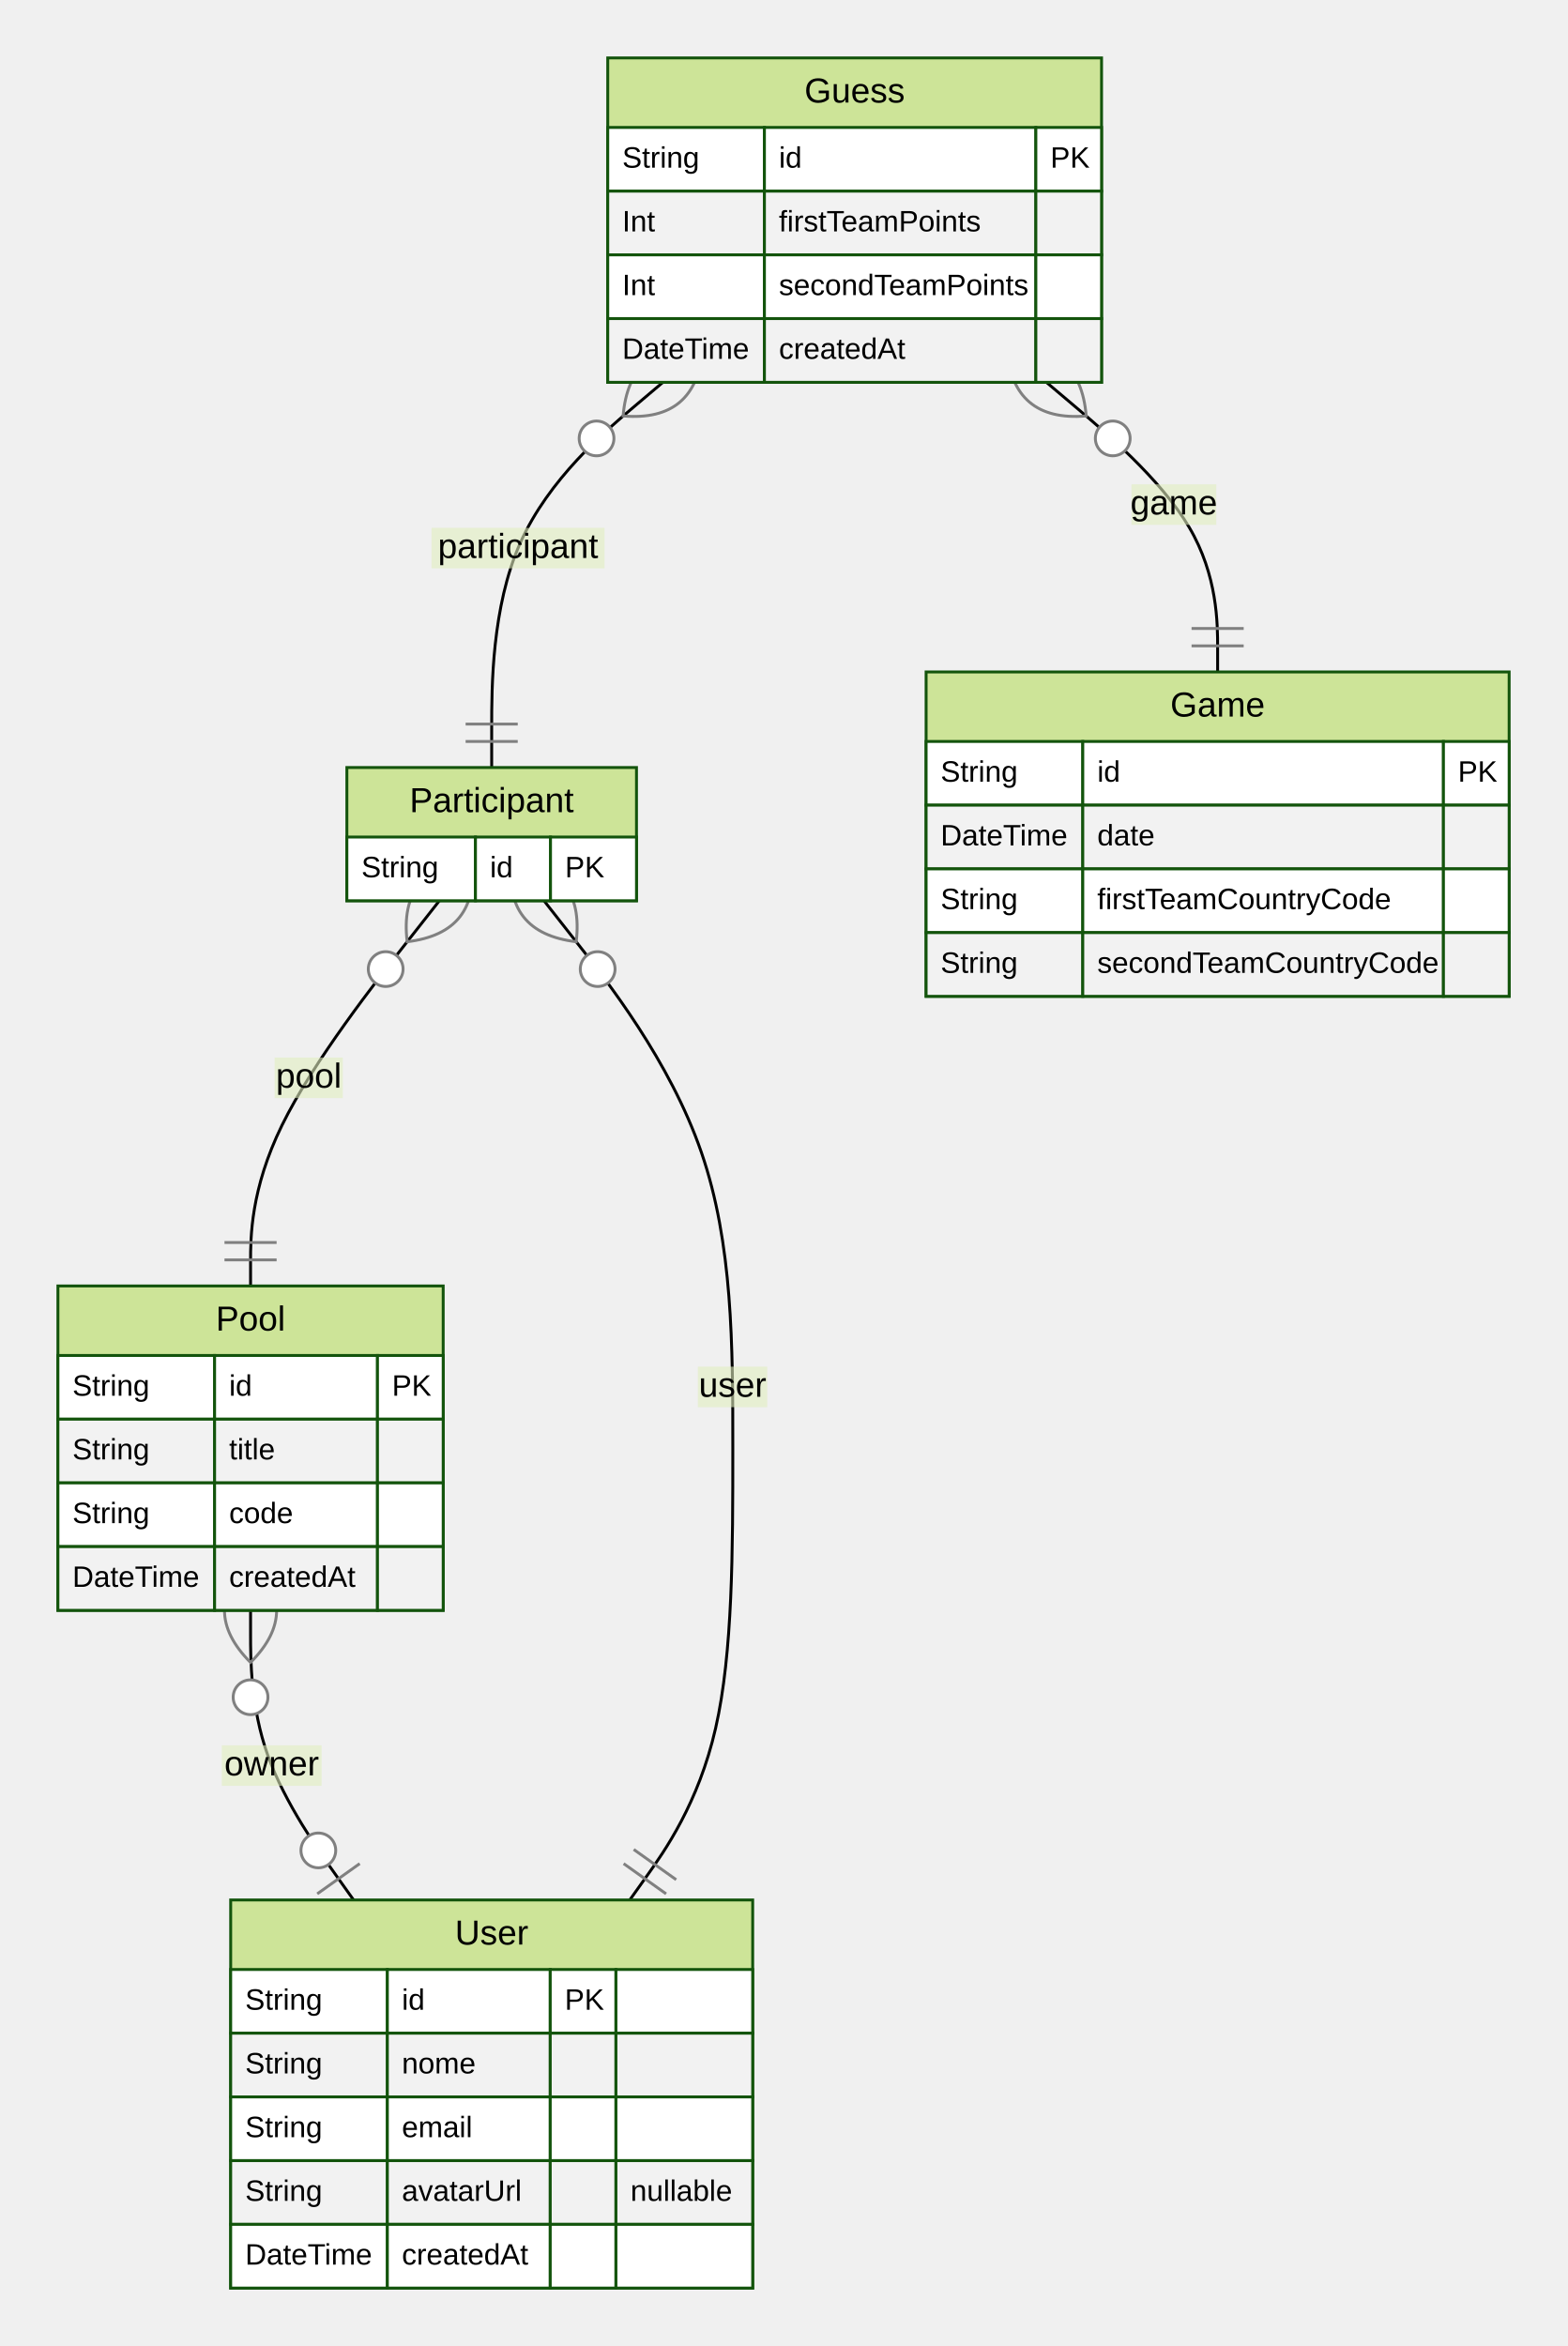
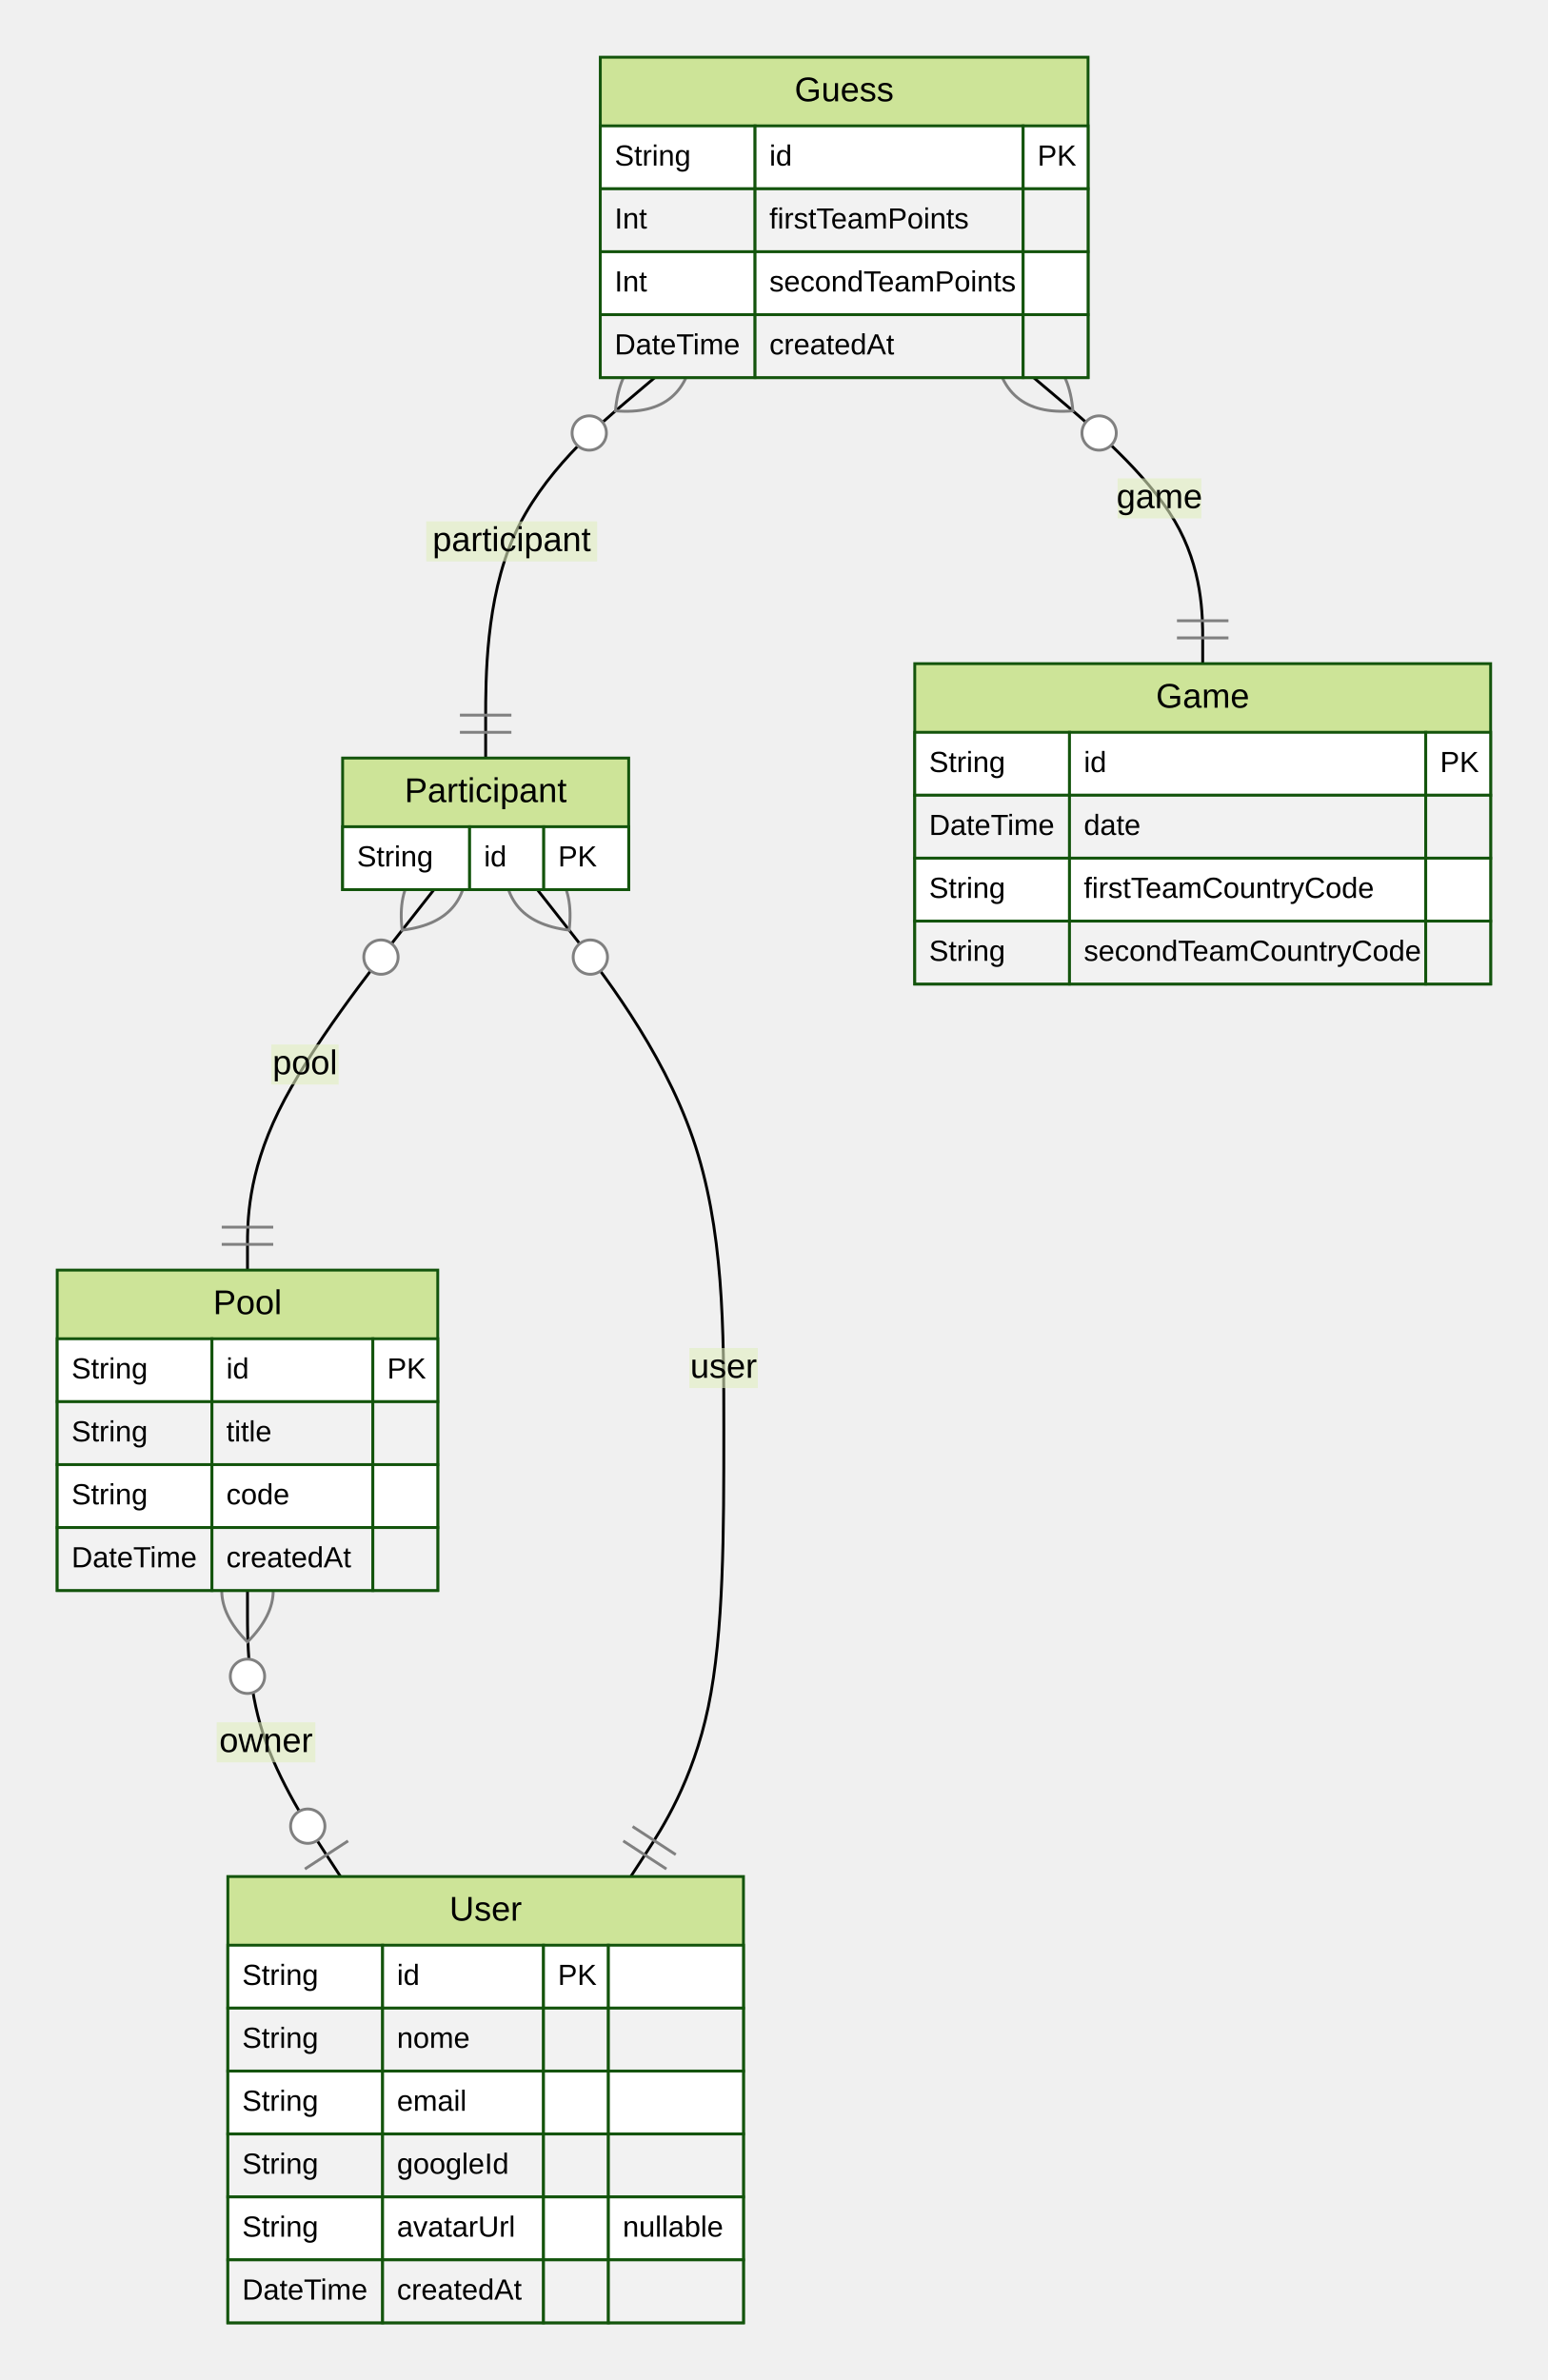
- <svg xmlns="http://www.w3.org/2000/svg" aria-labelledby="chart-title-mermaid-0 chart-desc-mermaid-0" role="img" viewBox="0 0 541.082 810" style="max-width: 541.082px; background-color: white;" width="100%" id="mermaid-0">
+ <svg xmlns="http://www.w3.org/2000/svg" aria-labelledby="chart-title-mermaid-0 chart-desc-mermaid-0" role="img" viewBox="0 0 541.082 832" style="max-width: 541.082px; background-color: white;" width="100%" id="mermaid-0">
  <style>#mermaid-0 {font-family:"trebuchet ms",verdana,arial,sans-serif;font-size:16px;fill:#000000;}#mermaid-0 .error-icon{fill:#552222;}#mermaid-0 .error-text{fill:#552222;stroke:#552222;}#mermaid-0 .edge-thickness-normal{stroke-width:2px;}#mermaid-0 .edge-thickness-thick{stroke-width:3.5px;}#mermaid-0 .edge-pattern-solid{stroke-dasharray:0;}#mermaid-0 .edge-pattern-dashed{stroke-dasharray:3;}#mermaid-0 .edge-pattern-dotted{stroke-dasharray:2;}#mermaid-0 .marker{fill:#000000;stroke:#000000;}#mermaid-0 .marker.cross{stroke:#000000;}#mermaid-0 svg{font-family:"trebuchet ms",verdana,arial,sans-serif;font-size:16px;}#mermaid-0 .entityBox{fill:#cde498;stroke:#13540c;}#mermaid-0 .attributeBoxOdd{fill:#ffffff;stroke:#13540c;}#mermaid-0 .attributeBoxEven{fill:#f2f2f2;stroke:#13540c;}#mermaid-0 .relationshipLabelBox{fill:hsl(78.158, 58.462%, 84.51%);opacity:0.7;background-color:hsl(78.158, 58.462%, 84.51%);}#mermaid-0 .relationshipLabelBox rect{opacity:0.5;}#mermaid-0 .relationshipLine{stroke:#000000;}#mermaid-0 :root{--mermaid-font-family:"trebuchet ms",verdana,arial,sans-serif;}</style>
  <g />
  <defs>
    <marker orient="auto" markerHeight="18" markerWidth="18" refY="9" refX="0" id="ONLY_ONE_START">
      <path d="M9,0 L9,18 M15,0 L15,18" fill="none" stroke="gray" />
    </marker>
  </defs>
  <defs>
    <marker orient="auto" markerHeight="18" markerWidth="18" refY="9" refX="18" id="ONLY_ONE_END">
      <path d="M3,0 L3,18 M9,0 L9,18" fill="none" stroke="gray" />
    </marker>
  </defs>
  <defs>
    <marker orient="auto" markerHeight="18" markerWidth="30" refY="9" refX="0" id="ZERO_OR_ONE_START">
      <circle r="6" cy="9" cx="21" fill="white" stroke="gray" />
      <path d="M9,0 L9,18" fill="none" stroke="gray" />
    </marker>
  </defs>
  <defs>
    <marker orient="auto" markerHeight="18" markerWidth="30" refY="9" refX="30" id="ZERO_OR_ONE_END">
      <circle r="6" cy="9" cx="9" fill="white" stroke="gray" />
      <path d="M21,0 L21,18" fill="none" stroke="gray" />
    </marker>
  </defs>
  <defs>
    <marker orient="auto" markerHeight="36" markerWidth="45" refY="18" refX="18" id="ONE_OR_MORE_START">
      <path d="M0,18 Q 18,0 36,18 Q 18,36 0,18 M42,9 L42,27" fill="none" stroke="gray" />
    </marker>
  </defs>
  <defs>
    <marker orient="auto" markerHeight="36" markerWidth="45" refY="18" refX="27" id="ONE_OR_MORE_END">
      <path d="M3,9 L3,27 M9,18 Q27,0 45,18 Q27,36 9,18" fill="none" stroke="gray" />
    </marker>
  </defs>
  <defs>
    <marker orient="auto" markerHeight="36" markerWidth="57" refY="18" refX="18" id="ZERO_OR_MORE_START">
      <circle r="6" cy="18" cx="48" fill="white" stroke="gray" />
      <path d="M0,18 Q18,0 36,18 Q18,36 0,18" fill="none" stroke="gray" />
    </marker>
  </defs>
  <defs>
    <marker orient="auto" markerHeight="36" markerWidth="57" refY="18" refX="39" id="ZERO_OR_MORE_END">
      <circle r="6" cy="18" cx="9" fill="white" stroke="gray" />
      <path d="M21,18 Q39,0 57,18 Q39,36 21,18" fill="none" stroke="gray" />
    </marker>
  </defs>
-   <path marker-start="url(#ZERO_OR_MORE_START)" marker-end="url(#ZERO_OR_ONE_END)" fill="none" stroke="gray" d="M86.513,556L86.513,564.333C86.513,572.667,86.513,589.333,92.443,606C98.373,622.667,110.233,639.333,116.163,647.667L122.093,656" class="er relationshipLine" />
-   <path marker-start="url(#ZERO_OR_MORE_START)" marker-end="url(#ONLY_ONE_END)" fill="none" stroke="gray" d="M187.835,311L198.7,324.833C209.565,338.667,231.296,366.333,242.161,397.833C253.026,429.333,253.026,464.667,253.026,500C253.026,535.333,253.026,570.667,247.096,596.667C241.167,622.667,229.307,639.333,223.377,647.667L217.447,656" class="er relationshipLine" />
+   <path marker-start="url(#ZERO_OR_MORE_START)" marker-end="url(#ZERO_OR_ONE_END)" fill="none" stroke="gray" d="M86.513,556L86.513,564.333C86.513,572.667,86.513,589.333,91.934,606C97.354,622.667,108.195,639.333,113.615,647.667L119.035,656" class="er relationshipLine" />
+   <path marker-start="url(#ZERO_OR_MORE_START)" marker-end="url(#ONLY_ONE_END)" fill="none" stroke="gray" d="M187.835,311L198.7,324.833C209.565,338.667,231.296,366.333,242.161,397.833C253.026,429.333,253.026,464.667,253.026,500C253.026,535.333,253.026,570.667,247.606,596.667C242.186,622.667,231.345,639.333,225.925,647.667L220.504,656" class="er relationshipLine" />
  <path marker-start="url(#ZERO_OR_MORE_START)" marker-end="url(#ONLY_ONE_END)" fill="none" stroke="gray" d="M151.705,311L140.839,324.833C129.974,338.667,108.244,366.333,97.378,388.5C86.513,410.667,86.513,427.333,86.513,435.667L86.513,444" class="er relationshipLine" />
  <path marker-start="url(#ZERO_OR_MORE_START)" marker-end="url(#ONLY_ONE_END)" fill="none" stroke="gray" d="M228.887,132L219.034,140.333C209.181,148.667,189.476,165.333,179.623,187.5C169.77,209.667,169.77,237.333,169.77,251.167L169.77,265" class="er relationshipLine" />
  <path marker-start="url(#ZERO_OR_MORE_START)" marker-end="url(#ONLY_ONE_END)" fill="none" stroke="gray" d="M361.309,132L371.162,140.333C381.015,148.667,400.72,165.333,410.573,182C420.426,198.667,420.426,215.333,420.426,223.667L420.426,232" class="er relationshipLine" />
  <g transform="translate(20,444 )" id="Pool">
    <rect height="112" width="133.026" y="0" x="0" stroke="gray" fill-opacity="100%" fill="honeydew" class="er entityBox" />
    <text transform="translate(66.51321,12)" style="font-family: &quot;trebuchet ms&quot;, verdana, arial, sans-serif;; font-size: 12px" text-anchor="middle" dominant-baseline="middle" y="0" x="0" id="entity-Pool" class="er entityLabel">Pool</text>
    <rect height="22" width="54.096" y="24" x="0" stroke="gray" fill-opacity="100%" fill="honeydew" class="er attributeBoxOdd" />
    <text transform="translate(5,35)" style="font-family: &quot;trebuchet ms&quot;, verdana, arial, sans-serif;; font-size: 10.2px" text-anchor="left" dominant-baseline="middle" y="0" x="0" id="entity-Pool-attr-1-type" class="er entityLabel">String</text>
    <rect height="22" width="56.243" y="24" x="54.096" stroke="gray" fill-opacity="100%" fill="honeydew" class="er attributeBoxOdd" />
    <text transform="translate(59.09555,35)" style="font-family: &quot;trebuchet ms&quot;, verdana, arial, sans-serif;; font-size: 10.2px" text-anchor="left" dominant-baseline="middle" y="0" x="0" id="entity-Pool-attr-1-name" class="er entityLabel">id</text>
    <rect height="22" width="22.688" y="24" x="110.339" stroke="gray" fill-opacity="100%" fill="honeydew" class="er attributeBoxOdd" />
    <text transform="translate(115.3387,35)" style="font-family: &quot;trebuchet ms&quot;, verdana, arial, sans-serif;; font-size: 10.2px" text-anchor="left" dominant-baseline="middle" y="0" x="0" id="entity-Pool-attr-1-key" class="er entityLabel">PK</text>
    <rect height="22" width="54.096" y="46" x="0" stroke="gray" fill-opacity="100%" fill="honeydew" class="er attributeBoxEven" />
    <text transform="translate(5,57)" style="font-family: &quot;trebuchet ms&quot;, verdana, arial, sans-serif;; font-size: 10.2px" text-anchor="left" dominant-baseline="middle" y="0" x="0" id="entity-Pool-attr-2-type" class="er entityLabel">String</text>
    <rect height="22" width="56.243" y="46" x="54.096" stroke="gray" fill-opacity="100%" fill="honeydew" class="er attributeBoxEven" />
    <text transform="translate(59.09555,57)" style="font-family: &quot;trebuchet ms&quot;, verdana, arial, sans-serif;; font-size: 10.2px" text-anchor="left" dominant-baseline="middle" y="0" x="0" id="entity-Pool-attr-2-name" class="er entityLabel">title</text>
    <rect height="22" width="22.688" y="46" x="110.339" stroke="gray" fill-opacity="100%" fill="honeydew" class="er attributeBoxEven" />
    <text transform="translate(115.3387,57)" style="font-family: &quot;trebuchet ms&quot;, verdana, arial, sans-serif;; font-size: 10.2px" text-anchor="left" dominant-baseline="middle" y="0" x="0" id="entity-Pool-attr-2-key" class="er entityLabel" />
    <rect height="22" width="54.096" y="68" x="0" stroke="gray" fill-opacity="100%" fill="honeydew" class="er attributeBoxOdd" />
    <text transform="translate(5,79)" style="font-family: &quot;trebuchet ms&quot;, verdana, arial, sans-serif;; font-size: 10.2px" text-anchor="left" dominant-baseline="middle" y="0" x="0" id="entity-Pool-attr-3-type" class="er entityLabel">String</text>
    <rect height="22" width="56.243" y="68" x="54.096" stroke="gray" fill-opacity="100%" fill="honeydew" class="er attributeBoxOdd" />
    <text transform="translate(59.09555,79)" style="font-family: &quot;trebuchet ms&quot;, verdana, arial, sans-serif;; font-size: 10.2px" text-anchor="left" dominant-baseline="middle" y="0" x="0" id="entity-Pool-attr-3-name" class="er entityLabel">code</text>
    <rect height="22" width="22.688" y="68" x="110.339" stroke="gray" fill-opacity="100%" fill="honeydew" class="er attributeBoxOdd" />
    <text transform="translate(115.3387,79)" style="font-family: &quot;trebuchet ms&quot;, verdana, arial, sans-serif;; font-size: 10.2px" text-anchor="left" dominant-baseline="middle" y="0" x="0" id="entity-Pool-attr-3-key" class="er entityLabel" />
    <rect height="22" width="54.096" y="90" x="0" stroke="gray" fill-opacity="100%" fill="honeydew" class="er attributeBoxEven" />
    <text transform="translate(5,101)" style="font-family: &quot;trebuchet ms&quot;, verdana, arial, sans-serif;; font-size: 10.2px" text-anchor="left" dominant-baseline="middle" y="0" x="0" id="entity-Pool-attr-4-type" class="er entityLabel">DateTime</text>
    <rect height="22" width="56.243" y="90" x="54.096" stroke="gray" fill-opacity="100%" fill="honeydew" class="er attributeBoxEven" />
    <text transform="translate(59.09555,101)" style="font-family: &quot;trebuchet ms&quot;, verdana, arial, sans-serif;; font-size: 10.2px" text-anchor="left" dominant-baseline="middle" y="0" x="0" id="entity-Pool-attr-4-name" class="er entityLabel">createdAt</text>
    <rect height="22" width="22.688" y="90" x="110.339" stroke="gray" fill-opacity="100%" fill="honeydew" class="er attributeBoxEven" />
    <text transform="translate(115.3387,101)" style="font-family: &quot;trebuchet ms&quot;, verdana, arial, sans-serif;; font-size: 10.2px" text-anchor="left" dominant-baseline="middle" y="0" x="0" id="entity-Pool-attr-4-key" class="er entityLabel" />
  </g>
  <g transform="translate(119.7698,265 )" id="Participant">
    <rect height="46" width="100" y="0" x="0" stroke="gray" fill-opacity="100%" fill="honeydew" class="er entityBox" />
    <text transform="translate(50,12)" style="font-family: &quot;trebuchet ms&quot;, verdana, arial, sans-serif;; font-size: 12px" text-anchor="middle" dominant-baseline="middle" y="0" x="0" id="entity-Participant" class="er entityLabel">Participant</text>
    <rect height="22" width="44.399" y="24" x="0" stroke="gray" fill-opacity="100%" fill="honeydew" class="er attributeBoxOdd" />
    <text transform="translate(5,35)" style="font-family: &quot;trebuchet ms&quot;, verdana, arial, sans-serif;; font-size: 10.2px" text-anchor="left" dominant-baseline="middle" y="0" x="0" id="entity-Participant-attr-1-type" class="er entityLabel">String</text>
    <rect height="22" width="25.911" y="24" x="44.399" stroke="gray" fill-opacity="100%" fill="honeydew" class="er attributeBoxOdd" />
    <text transform="translate(49.39862,35)" style="font-family: &quot;trebuchet ms&quot;, verdana, arial, sans-serif;; font-size: 10.2px" text-anchor="left" dominant-baseline="middle" y="0" x="0" id="entity-Participant-attr-1-name" class="er entityLabel">id</text>
    <rect height="22" width="29.69" y="24" x="70.31" stroke="gray" fill-opacity="100%" fill="honeydew" class="er attributeBoxOdd" />
    <text transform="translate(75.30976,35)" style="font-family: &quot;trebuchet ms&quot;, verdana, arial, sans-serif;; font-size: 10.2px" text-anchor="left" dominant-baseline="middle" y="0" x="0" id="entity-Participant-attr-1-key" class="er entityLabel">PK</text>
  </g>
  <g transform="translate(79.65034,656 )" id="User">
-     <rect height="134" width="180.239" y="0" x="0" stroke="gray" fill-opacity="100%" fill="honeydew" class="er entityBox" />
+     <rect height="156" width="180.239" y="0" x="0" stroke="gray" fill-opacity="100%" fill="honeydew" class="er entityBox" />
    <text transform="translate(90.11948,12)" style="font-family: &quot;trebuchet ms&quot;, verdana, arial, sans-serif;; font-size: 12px" text-anchor="middle" dominant-baseline="middle" y="0" x="0" id="entity-User" class="er entityLabel">User</text>
    <rect height="22" width="54.096" y="24" x="0" stroke="gray" fill-opacity="100%" fill="honeydew" class="er attributeBoxOdd" />
    <text transform="translate(5,35)" style="font-family: &quot;trebuchet ms&quot;, verdana, arial, sans-serif;; font-size: 10.2px" text-anchor="left" dominant-baseline="middle" y="0" x="0" id="entity-User-attr-1-type" class="er entityLabel">String</text>
    <rect height="22" width="56.243" y="24" x="54.096" stroke="gray" fill-opacity="100%" fill="honeydew" class="er attributeBoxOdd" />
    <text transform="translate(59.09555,35)" style="font-family: &quot;trebuchet ms&quot;, verdana, arial, sans-serif;; font-size: 10.2px" text-anchor="left" dominant-baseline="middle" y="0" x="0" id="entity-User-attr-1-name" class="er entityLabel">id</text>
    <rect height="22" width="22.688" y="24" x="110.339" stroke="gray" fill-opacity="100%" fill="honeydew" class="er attributeBoxOdd" />
    <text transform="translate(115.3387,35)" style="font-family: &quot;trebuchet ms&quot;, verdana, arial, sans-serif;; font-size: 10.2px" text-anchor="left" dominant-baseline="middle" y="0" x="0" id="entity-User-attr-1-key" class="er entityLabel">PK</text>
    <rect height="22" width="47.213" y="24" x="133.026" stroke="gray" fill-opacity="100%" fill="honeydew" class="er attributeBoxOdd" />
    <text transform="translate(138.0264,35)" style="font-family: &quot;trebuchet ms&quot;, verdana, arial, sans-serif;; font-size: 10.2px" text-anchor="left" dominant-baseline="middle" y="0" x="0" id="entity-User-attr-1-comment" class="er entityLabel" />
    <rect height="22" width="54.096" y="46" x="0" stroke="gray" fill-opacity="100%" fill="honeydew" class="er attributeBoxEven" />
    <text transform="translate(5,57)" style="font-family: &quot;trebuchet ms&quot;, verdana, arial, sans-serif;; font-size: 10.2px" text-anchor="left" dominant-baseline="middle" y="0" x="0" id="entity-User-attr-2-type" class="er entityLabel">String</text>
    <rect height="22" width="56.243" y="46" x="54.096" stroke="gray" fill-opacity="100%" fill="honeydew" class="er attributeBoxEven" />
    <text transform="translate(59.09555,57)" style="font-family: &quot;trebuchet ms&quot;, verdana, arial, sans-serif;; font-size: 10.2px" text-anchor="left" dominant-baseline="middle" y="0" x="0" id="entity-User-attr-2-name" class="er entityLabel">nome</text>
    <rect height="22" width="22.688" y="46" x="110.339" stroke="gray" fill-opacity="100%" fill="honeydew" class="er attributeBoxEven" />
    <text transform="translate(115.3387,57)" style="font-family: &quot;trebuchet ms&quot;, verdana, arial, sans-serif;; font-size: 10.2px" text-anchor="left" dominant-baseline="middle" y="0" x="0" id="entity-User-attr-2-key" class="er entityLabel" />
    <rect height="22" width="47.213" y="46" x="133.026" stroke="gray" fill-opacity="100%" fill="honeydew" class="er attributeBoxEven" />
    <text transform="translate(138.0264,57)" style="font-family: &quot;trebuchet ms&quot;, verdana, arial, sans-serif;; font-size: 10.2px" text-anchor="left" dominant-baseline="middle" y="0" x="0" id="entity-User-attr-2-comment" class="er entityLabel" />
    <rect height="22" width="54.096" y="68" x="0" stroke="gray" fill-opacity="100%" fill="honeydew" class="er attributeBoxOdd" />
    <text transform="translate(5,79)" style="font-family: &quot;trebuchet ms&quot;, verdana, arial, sans-serif;; font-size: 10.2px" text-anchor="left" dominant-baseline="middle" y="0" x="0" id="entity-User-attr-3-type" class="er entityLabel">String</text>
    <rect height="22" width="56.243" y="68" x="54.096" stroke="gray" fill-opacity="100%" fill="honeydew" class="er attributeBoxOdd" />
    <text transform="translate(59.09555,79)" style="font-family: &quot;trebuchet ms&quot;, verdana, arial, sans-serif;; font-size: 10.2px" text-anchor="left" dominant-baseline="middle" y="0" x="0" id="entity-User-attr-3-name" class="er entityLabel">email</text>
    <rect height="22" width="22.688" y="68" x="110.339" stroke="gray" fill-opacity="100%" fill="honeydew" class="er attributeBoxOdd" />
    <text transform="translate(115.3387,79)" style="font-family: &quot;trebuchet ms&quot;, verdana, arial, sans-serif;; font-size: 10.2px" text-anchor="left" dominant-baseline="middle" y="0" x="0" id="entity-User-attr-3-key" class="er entityLabel" />
    <rect height="22" width="47.213" y="68" x="133.026" stroke="gray" fill-opacity="100%" fill="honeydew" class="er attributeBoxOdd" />
    <text transform="translate(138.0264,79)" style="font-family: &quot;trebuchet ms&quot;, verdana, arial, sans-serif;; font-size: 10.2px" text-anchor="left" dominant-baseline="middle" y="0" x="0" id="entity-User-attr-3-comment" class="er entityLabel" />
    <rect height="22" width="54.096" y="90" x="0" stroke="gray" fill-opacity="100%" fill="honeydew" class="er attributeBoxEven" />
    <text transform="translate(5,101)" style="font-family: &quot;trebuchet ms&quot;, verdana, arial, sans-serif;; font-size: 10.2px" text-anchor="left" dominant-baseline="middle" y="0" x="0" id="entity-User-attr-4-type" class="er entityLabel">String</text>
    <rect height="22" width="56.243" y="90" x="54.096" stroke="gray" fill-opacity="100%" fill="honeydew" class="er attributeBoxEven" />
-     <text transform="translate(59.09555,101)" style="font-family: &quot;trebuchet ms&quot;, verdana, arial, sans-serif;; font-size: 10.2px" text-anchor="left" dominant-baseline="middle" y="0" x="0" id="entity-User-attr-4-name" class="er entityLabel">avatarUrl</text>
+     <text transform="translate(59.09555,101)" style="font-family: &quot;trebuchet ms&quot;, verdana, arial, sans-serif;; font-size: 10.2px" text-anchor="left" dominant-baseline="middle" y="0" x="0" id="entity-User-attr-4-name" class="er entityLabel">googleId</text>
    <rect height="22" width="22.688" y="90" x="110.339" stroke="gray" fill-opacity="100%" fill="honeydew" class="er attributeBoxEven" />
    <text transform="translate(115.3387,101)" style="font-family: &quot;trebuchet ms&quot;, verdana, arial, sans-serif;; font-size: 10.2px" text-anchor="left" dominant-baseline="middle" y="0" x="0" id="entity-User-attr-4-key" class="er entityLabel" />
    <rect height="22" width="47.213" y="90" x="133.026" stroke="gray" fill-opacity="100%" fill="honeydew" class="er attributeBoxEven" />
-     <text transform="translate(138.0264,101)" style="font-family: &quot;trebuchet ms&quot;, verdana, arial, sans-serif;; font-size: 10.2px" text-anchor="left" dominant-baseline="middle" y="0" x="0" id="entity-User-attr-4-comment" class="er entityLabel">nullable</text>
+     <text transform="translate(138.0264,101)" style="font-family: &quot;trebuchet ms&quot;, verdana, arial, sans-serif;; font-size: 10.2px" text-anchor="left" dominant-baseline="middle" y="0" x="0" id="entity-User-attr-4-comment" class="er entityLabel" />
    <rect height="22" width="54.096" y="112" x="0" stroke="gray" fill-opacity="100%" fill="honeydew" class="er attributeBoxOdd" />
-     <text transform="translate(5,123)" style="font-family: &quot;trebuchet ms&quot;, verdana, arial, sans-serif;; font-size: 10.2px" text-anchor="left" dominant-baseline="middle" y="0" x="0" id="entity-User-attr-5-type" class="er entityLabel">DateTime</text>
+     <text transform="translate(5,123)" style="font-family: &quot;trebuchet ms&quot;, verdana, arial, sans-serif;; font-size: 10.2px" text-anchor="left" dominant-baseline="middle" y="0" x="0" id="entity-User-attr-5-type" class="er entityLabel">String</text>
    <rect height="22" width="56.243" y="112" x="54.096" stroke="gray" fill-opacity="100%" fill="honeydew" class="er attributeBoxOdd" />
-     <text transform="translate(59.09555,123)" style="font-family: &quot;trebuchet ms&quot;, verdana, arial, sans-serif;; font-size: 10.2px" text-anchor="left" dominant-baseline="middle" y="0" x="0" id="entity-User-attr-5-name" class="er entityLabel">createdAt</text>
+     <text transform="translate(59.09555,123)" style="font-family: &quot;trebuchet ms&quot;, verdana, arial, sans-serif;; font-size: 10.2px" text-anchor="left" dominant-baseline="middle" y="0" x="0" id="entity-User-attr-5-name" class="er entityLabel">avatarUrl</text>
    <rect height="22" width="22.688" y="112" x="110.339" stroke="gray" fill-opacity="100%" fill="honeydew" class="er attributeBoxOdd" />
    <text transform="translate(115.3387,123)" style="font-family: &quot;trebuchet ms&quot;, verdana, arial, sans-serif;; font-size: 10.2px" text-anchor="left" dominant-baseline="middle" y="0" x="0" id="entity-User-attr-5-key" class="er entityLabel" />
    <rect height="22" width="47.213" y="112" x="133.026" stroke="gray" fill-opacity="100%" fill="honeydew" class="er attributeBoxOdd" />
-     <text transform="translate(138.0264,123)" style="font-family: &quot;trebuchet ms&quot;, verdana, arial, sans-serif;; font-size: 10.2px" text-anchor="left" dominant-baseline="middle" y="0" x="0" id="entity-User-attr-5-comment" class="er entityLabel" />
+     <text transform="translate(138.0264,123)" style="font-family: &quot;trebuchet ms&quot;, verdana, arial, sans-serif;; font-size: 10.2px" text-anchor="left" dominant-baseline="middle" y="0" x="0" id="entity-User-attr-5-comment" class="er entityLabel">nullable</text>
+     <rect height="22" width="54.096" y="134" x="0" stroke="gray" fill-opacity="100%" fill="honeydew" class="er attributeBoxEven" />
+     <text transform="translate(5,145)" style="font-family: &quot;trebuchet ms&quot;, verdana, arial, sans-serif;; font-size: 10.2px" text-anchor="left" dominant-baseline="middle" y="0" x="0" id="entity-User-attr-6-type" class="er entityLabel">DateTime</text>
+     <rect height="22" width="56.243" y="134" x="54.096" stroke="gray" fill-opacity="100%" fill="honeydew" class="er attributeBoxEven" />
+     <text transform="translate(59.09555,145)" style="font-family: &quot;trebuchet ms&quot;, verdana, arial, sans-serif;; font-size: 10.2px" text-anchor="left" dominant-baseline="middle" y="0" x="0" id="entity-User-attr-6-name" class="er entityLabel">createdAt</text>
+     <rect height="22" width="22.688" y="134" x="110.339" stroke="gray" fill-opacity="100%" fill="honeydew" class="er attributeBoxEven" />
+     <text transform="translate(115.3387,145)" style="font-family: &quot;trebuchet ms&quot;, verdana, arial, sans-serif;; font-size: 10.2px" text-anchor="left" dominant-baseline="middle" y="0" x="0" id="entity-User-attr-6-key" class="er entityLabel" />
+     <rect height="22" width="47.213" y="134" x="133.026" stroke="gray" fill-opacity="100%" fill="honeydew" class="er attributeBoxEven" />
+     <text transform="translate(138.0264,145)" style="font-family: &quot;trebuchet ms&quot;, verdana, arial, sans-serif;; font-size: 10.2px" text-anchor="left" dominant-baseline="middle" y="0" x="0" id="entity-User-attr-6-comment" class="er entityLabel" />
  </g>
  <g transform="translate(319.7698,232 )" id="Game">
    <rect height="112" width="201.312" y="0" x="0" stroke="gray" fill-opacity="100%" fill="honeydew" class="er entityBox" />
    <text transform="translate(100.6562,12)" style="font-family: &quot;trebuchet ms&quot;, verdana, arial, sans-serif;; font-size: 12px" text-anchor="middle" dominant-baseline="middle" y="0" x="0" id="entity-Game" class="er entityLabel">Game</text>
    <rect height="22" width="54.096" y="24" x="0" stroke="gray" fill-opacity="100%" fill="honeydew" class="er attributeBoxOdd" />
    <text transform="translate(5,35)" style="font-family: &quot;trebuchet ms&quot;, verdana, arial, sans-serif;; font-size: 10.2px" text-anchor="left" dominant-baseline="middle" y="0" x="0" id="entity-Game-attr-1-type" class="er entityLabel">String</text>
    <rect height="22" width="124.529" y="24" x="54.096" stroke="gray" fill-opacity="100%" fill="honeydew" class="er attributeBoxOdd" />
    <text transform="translate(59.09555,35)" style="font-family: &quot;trebuchet ms&quot;, verdana, arial, sans-serif;; font-size: 10.2px" text-anchor="left" dominant-baseline="middle" y="0" x="0" id="entity-Game-attr-1-name" class="er entityLabel">id</text>
    <rect height="22" width="22.688" y="24" x="178.625" stroke="gray" fill-opacity="100%" fill="honeydew" class="er attributeBoxOdd" />
    <text transform="translate(183.6248,35)" style="font-family: &quot;trebuchet ms&quot;, verdana, arial, sans-serif;; font-size: 10.2px" text-anchor="left" dominant-baseline="middle" y="0" x="0" id="entity-Game-attr-1-key" class="er entityLabel">PK</text>
    <rect height="22" width="54.096" y="46" x="0" stroke="gray" fill-opacity="100%" fill="honeydew" class="er attributeBoxEven" />
    <text transform="translate(5,57)" style="font-family: &quot;trebuchet ms&quot;, verdana, arial, sans-serif;; font-size: 10.2px" text-anchor="left" dominant-baseline="middle" y="0" x="0" id="entity-Game-attr-2-type" class="er entityLabel">DateTime</text>
    <rect height="22" width="124.529" y="46" x="54.096" stroke="gray" fill-opacity="100%" fill="honeydew" class="er attributeBoxEven" />
    <text transform="translate(59.09555,57)" style="font-family: &quot;trebuchet ms&quot;, verdana, arial, sans-serif;; font-size: 10.2px" text-anchor="left" dominant-baseline="middle" y="0" x="0" id="entity-Game-attr-2-name" class="er entityLabel">date</text>
    <rect height="22" width="22.688" y="46" x="178.625" stroke="gray" fill-opacity="100%" fill="honeydew" class="er attributeBoxEven" />
    <text transform="translate(183.6248,57)" style="font-family: &quot;trebuchet ms&quot;, verdana, arial, sans-serif;; font-size: 10.2px" text-anchor="left" dominant-baseline="middle" y="0" x="0" id="entity-Game-attr-2-key" class="er entityLabel" />
    <rect height="22" width="54.096" y="68" x="0" stroke="gray" fill-opacity="100%" fill="honeydew" class="er attributeBoxOdd" />
    <text transform="translate(5,79)" style="font-family: &quot;trebuchet ms&quot;, verdana, arial, sans-serif;; font-size: 10.2px" text-anchor="left" dominant-baseline="middle" y="0" x="0" id="entity-Game-attr-3-type" class="er entityLabel">String</text>
    <rect height="22" width="124.529" y="68" x="54.096" stroke="gray" fill-opacity="100%" fill="honeydew" class="er attributeBoxOdd" />
    <text transform="translate(59.09555,79)" style="font-family: &quot;trebuchet ms&quot;, verdana, arial, sans-serif;; font-size: 10.2px" text-anchor="left" dominant-baseline="middle" y="0" x="0" id="entity-Game-attr-3-name" class="er entityLabel">firstTeamCountryCode</text>
    <rect height="22" width="22.688" y="68" x="178.625" stroke="gray" fill-opacity="100%" fill="honeydew" class="er attributeBoxOdd" />
    <text transform="translate(183.6248,79)" style="font-family: &quot;trebuchet ms&quot;, verdana, arial, sans-serif;; font-size: 10.2px" text-anchor="left" dominant-baseline="middle" y="0" x="0" id="entity-Game-attr-3-key" class="er entityLabel" />
    <rect height="22" width="54.096" y="90" x="0" stroke="gray" fill-opacity="100%" fill="honeydew" class="er attributeBoxEven" />
    <text transform="translate(5,101)" style="font-family: &quot;trebuchet ms&quot;, verdana, arial, sans-serif;; font-size: 10.2px" text-anchor="left" dominant-baseline="middle" y="0" x="0" id="entity-Game-attr-4-type" class="er entityLabel">String</text>
    <rect height="22" width="124.529" y="90" x="54.096" stroke="gray" fill-opacity="100%" fill="honeydew" class="er attributeBoxEven" />
    <text transform="translate(59.09555,101)" style="font-family: &quot;trebuchet ms&quot;, verdana, arial, sans-serif;; font-size: 10.2px" text-anchor="left" dominant-baseline="middle" y="0" x="0" id="entity-Game-attr-4-name" class="er entityLabel">secondTeamCountryCode</text>
    <rect height="22" width="22.688" y="90" x="178.625" stroke="gray" fill-opacity="100%" fill="honeydew" class="er attributeBoxEven" />
    <text transform="translate(183.6248,101)" style="font-family: &quot;trebuchet ms&quot;, verdana, arial, sans-serif;; font-size: 10.2px" text-anchor="left" dominant-baseline="middle" y="0" x="0" id="entity-Game-attr-4-key" class="er entityLabel" />
  </g>
  <g transform="translate(209.8457,20 )" id="Guess">
    <rect height="112" width="170.504" y="0" x="0" stroke="gray" fill-opacity="100%" fill="honeydew" class="er entityBox" />
    <text transform="translate(85.2522,12)" style="font-family: &quot;trebuchet ms&quot;, verdana, arial, sans-serif;; font-size: 12px" text-anchor="middle" dominant-baseline="middle" y="0" x="0" id="entity-Guess" class="er entityLabel">Guess</text>
    <rect height="22" width="54.096" y="24" x="0" stroke="gray" fill-opacity="100%" fill="honeydew" class="er attributeBoxOdd" />
    <text transform="translate(5,35)" style="font-family: &quot;trebuchet ms&quot;, verdana, arial, sans-serif;; font-size: 10.2px" text-anchor="left" dominant-baseline="middle" y="0" x="0" id="entity-Guess-attr-1-type" class="er entityLabel">String</text>
    <rect height="22" width="93.721" y="24" x="54.096" stroke="gray" fill-opacity="100%" fill="honeydew" class="er attributeBoxOdd" />
    <text transform="translate(59.09555,35)" style="font-family: &quot;trebuchet ms&quot;, verdana, arial, sans-serif;; font-size: 10.2px" text-anchor="left" dominant-baseline="middle" y="0" x="0" id="entity-Guess-attr-1-name" class="er entityLabel">id</text>
    <rect height="22" width="22.688" y="24" x="147.817" stroke="gray" fill-opacity="100%" fill="honeydew" class="er attributeBoxOdd" />
    <text transform="translate(152.8167,35)" style="font-family: &quot;trebuchet ms&quot;, verdana, arial, sans-serif;; font-size: 10.2px" text-anchor="left" dominant-baseline="middle" y="0" x="0" id="entity-Guess-attr-1-key" class="er entityLabel">PK</text>
    <rect height="22" width="54.096" y="46" x="0" stroke="gray" fill-opacity="100%" fill="honeydew" class="er attributeBoxEven" />
    <text transform="translate(5,57)" style="font-family: &quot;trebuchet ms&quot;, verdana, arial, sans-serif;; font-size: 10.2px" text-anchor="left" dominant-baseline="middle" y="0" x="0" id="entity-Guess-attr-2-type" class="er entityLabel">Int</text>
    <rect height="22" width="93.721" y="46" x="54.096" stroke="gray" fill-opacity="100%" fill="honeydew" class="er attributeBoxEven" />
    <text transform="translate(59.09555,57)" style="font-family: &quot;trebuchet ms&quot;, verdana, arial, sans-serif;; font-size: 10.2px" text-anchor="left" dominant-baseline="middle" y="0" x="0" id="entity-Guess-attr-2-name" class="er entityLabel">firstTeamPoints</text>
    <rect height="22" width="22.688" y="46" x="147.817" stroke="gray" fill-opacity="100%" fill="honeydew" class="er attributeBoxEven" />
    <text transform="translate(152.8167,57)" style="font-family: &quot;trebuchet ms&quot;, verdana, arial, sans-serif;; font-size: 10.2px" text-anchor="left" dominant-baseline="middle" y="0" x="0" id="entity-Guess-attr-2-key" class="er entityLabel" />
    <rect height="22" width="54.096" y="68" x="0" stroke="gray" fill-opacity="100%" fill="honeydew" class="er attributeBoxOdd" />
    <text transform="translate(5,79)" style="font-family: &quot;trebuchet ms&quot;, verdana, arial, sans-serif;; font-size: 10.2px" text-anchor="left" dominant-baseline="middle" y="0" x="0" id="entity-Guess-attr-3-type" class="er entityLabel">Int</text>
    <rect height="22" width="93.721" y="68" x="54.096" stroke="gray" fill-opacity="100%" fill="honeydew" class="er attributeBoxOdd" />
    <text transform="translate(59.09555,79)" style="font-family: &quot;trebuchet ms&quot;, verdana, arial, sans-serif;; font-size: 10.2px" text-anchor="left" dominant-baseline="middle" y="0" x="0" id="entity-Guess-attr-3-name" class="er entityLabel">secondTeamPoints</text>
    <rect height="22" width="22.688" y="68" x="147.817" stroke="gray" fill-opacity="100%" fill="honeydew" class="er attributeBoxOdd" />
    <text transform="translate(152.8167,79)" style="font-family: &quot;trebuchet ms&quot;, verdana, arial, sans-serif;; font-size: 10.2px" text-anchor="left" dominant-baseline="middle" y="0" x="0" id="entity-Guess-attr-3-key" class="er entityLabel" />
    <rect height="22" width="54.096" y="90" x="0" stroke="gray" fill-opacity="100%" fill="honeydew" class="er attributeBoxEven" />
    <text transform="translate(5,101)" style="font-family: &quot;trebuchet ms&quot;, verdana, arial, sans-serif;; font-size: 10.2px" text-anchor="left" dominant-baseline="middle" y="0" x="0" id="entity-Guess-attr-4-type" class="er entityLabel">DateTime</text>
    <rect height="22" width="93.721" y="90" x="54.096" stroke="gray" fill-opacity="100%" fill="honeydew" class="er attributeBoxEven" />
    <text transform="translate(59.09555,101)" style="font-family: &quot;trebuchet ms&quot;, verdana, arial, sans-serif;; font-size: 10.2px" text-anchor="left" dominant-baseline="middle" y="0" x="0" id="entity-Guess-attr-4-name" class="er entityLabel">createdAt</text>
    <rect height="22" width="22.688" y="90" x="147.817" stroke="gray" fill-opacity="100%" fill="honeydew" class="er attributeBoxEven" />
    <text transform="translate(152.8167,101)" style="font-family: &quot;trebuchet ms&quot;, verdana, arial, sans-serif;; font-size: 10.2px" text-anchor="left" dominant-baseline="middle" y="0" x="0" id="entity-Guess-attr-4-key" class="er entityLabel" />
  </g>
-   <rect fill-opacity="85%" fill="white" height="14" width="34.471" y="602.592" x="76.574" class="er relationshipLabelBox" />
-   <text style="font-family: &quot;trebuchet ms&quot;, verdana, arial, sans-serif;; font-size: 12px" dominant-baseline="middle" text-anchor="middle" y="609.592" x="93.81" id="rel1" class="er relationshipLabel">owner</text>
-   <rect fill-opacity="85%" fill="white" height="14" width="23.959" y="471.862" x="240.96" class="er relationshipLabelBox" />
-   <text style="font-family: &quot;trebuchet ms&quot;, verdana, arial, sans-serif;; font-size: 12px" dominant-baseline="middle" text-anchor="middle" y="478.862" x="252.94" id="rel2" class="er relationshipLabel">user</text>
+   <rect fill-opacity="85%" fill="white" height="14" width="34.471" y="602.078" x="75.759" class="er relationshipLabelBox" />
+   <text style="font-family: &quot;trebuchet ms&quot;, verdana, arial, sans-serif;; font-size: 12px" dominant-baseline="middle" text-anchor="middle" y="609.078" x="92.994" id="rel1" class="er relationshipLabel">owner</text>
+   <rect fill-opacity="85%" fill="white" height="14" width="23.959" y="471.248" x="240.952" class="er relationshipLabelBox" />
+   <text style="font-family: &quot;trebuchet ms&quot;, verdana, arial, sans-serif;; font-size: 12px" dominant-baseline="middle" text-anchor="middle" y="478.248" x="252.932" id="rel2" class="er relationshipLabel">user</text>
  <rect fill-opacity="85%" fill="white" height="14" width="23.564" y="365.133" x="94.824" class="er relationshipLabelBox" />
  <text style="font-family: &quot;trebuchet ms&quot;, verdana, arial, sans-serif;; font-size: 12px" dominant-baseline="middle" text-anchor="middle" y="372.133" x="106.606" id="rel3" class="er relationshipLabel">pool</text>
  <rect fill-opacity="85%" fill="white" height="14" width="59.744" y="182.256" x="148.995" class="er relationshipLabelBox" />
  <text style="font-family: &quot;trebuchet ms&quot;, verdana, arial, sans-serif;; font-size: 12px" dominant-baseline="middle" text-anchor="middle" y="189.256" x="178.867" id="rel4" class="er relationshipLabel">participant</text>
  <rect fill-opacity="85%" fill="white" height="14" width="29.289" y="167.222" x="390.665" class="er relationshipLabelBox" />
  <text style="font-family: &quot;trebuchet ms&quot;, verdana, arial, sans-serif;; font-size: 12px" dominant-baseline="middle" text-anchor="middle" y="174.222" x="405.31" id="rel5" class="er relationshipLabel">game</text>
</svg>
